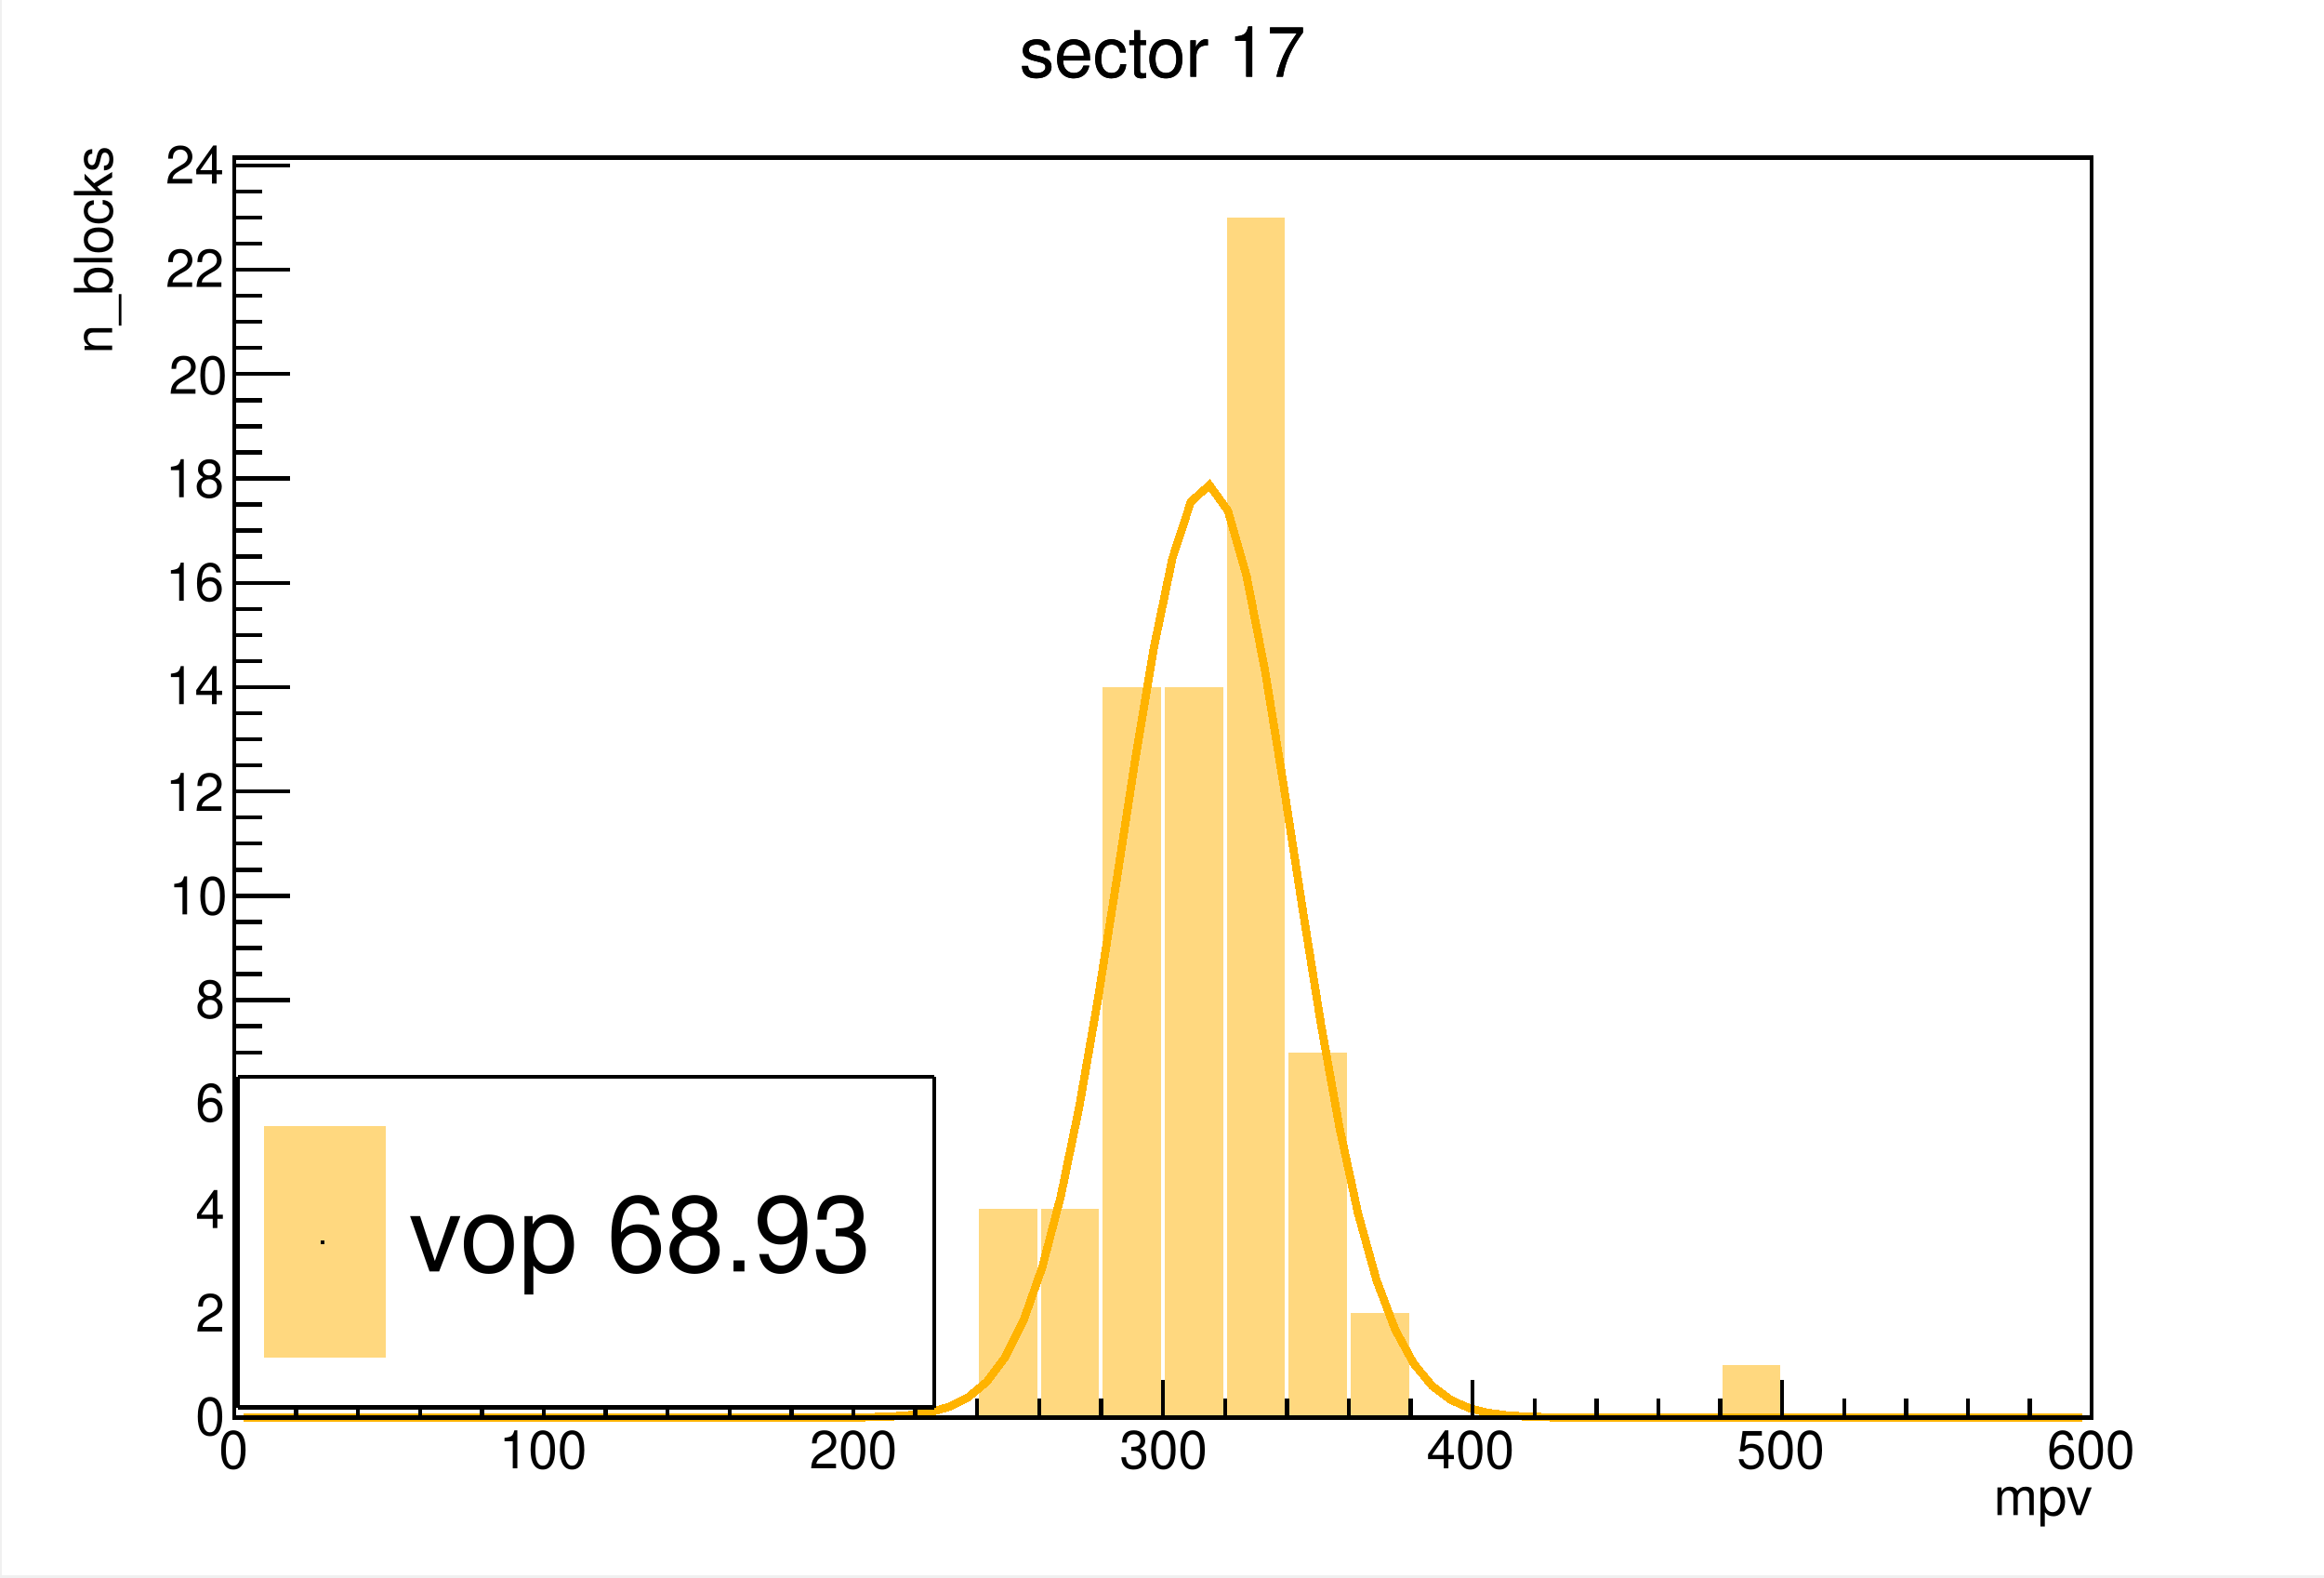
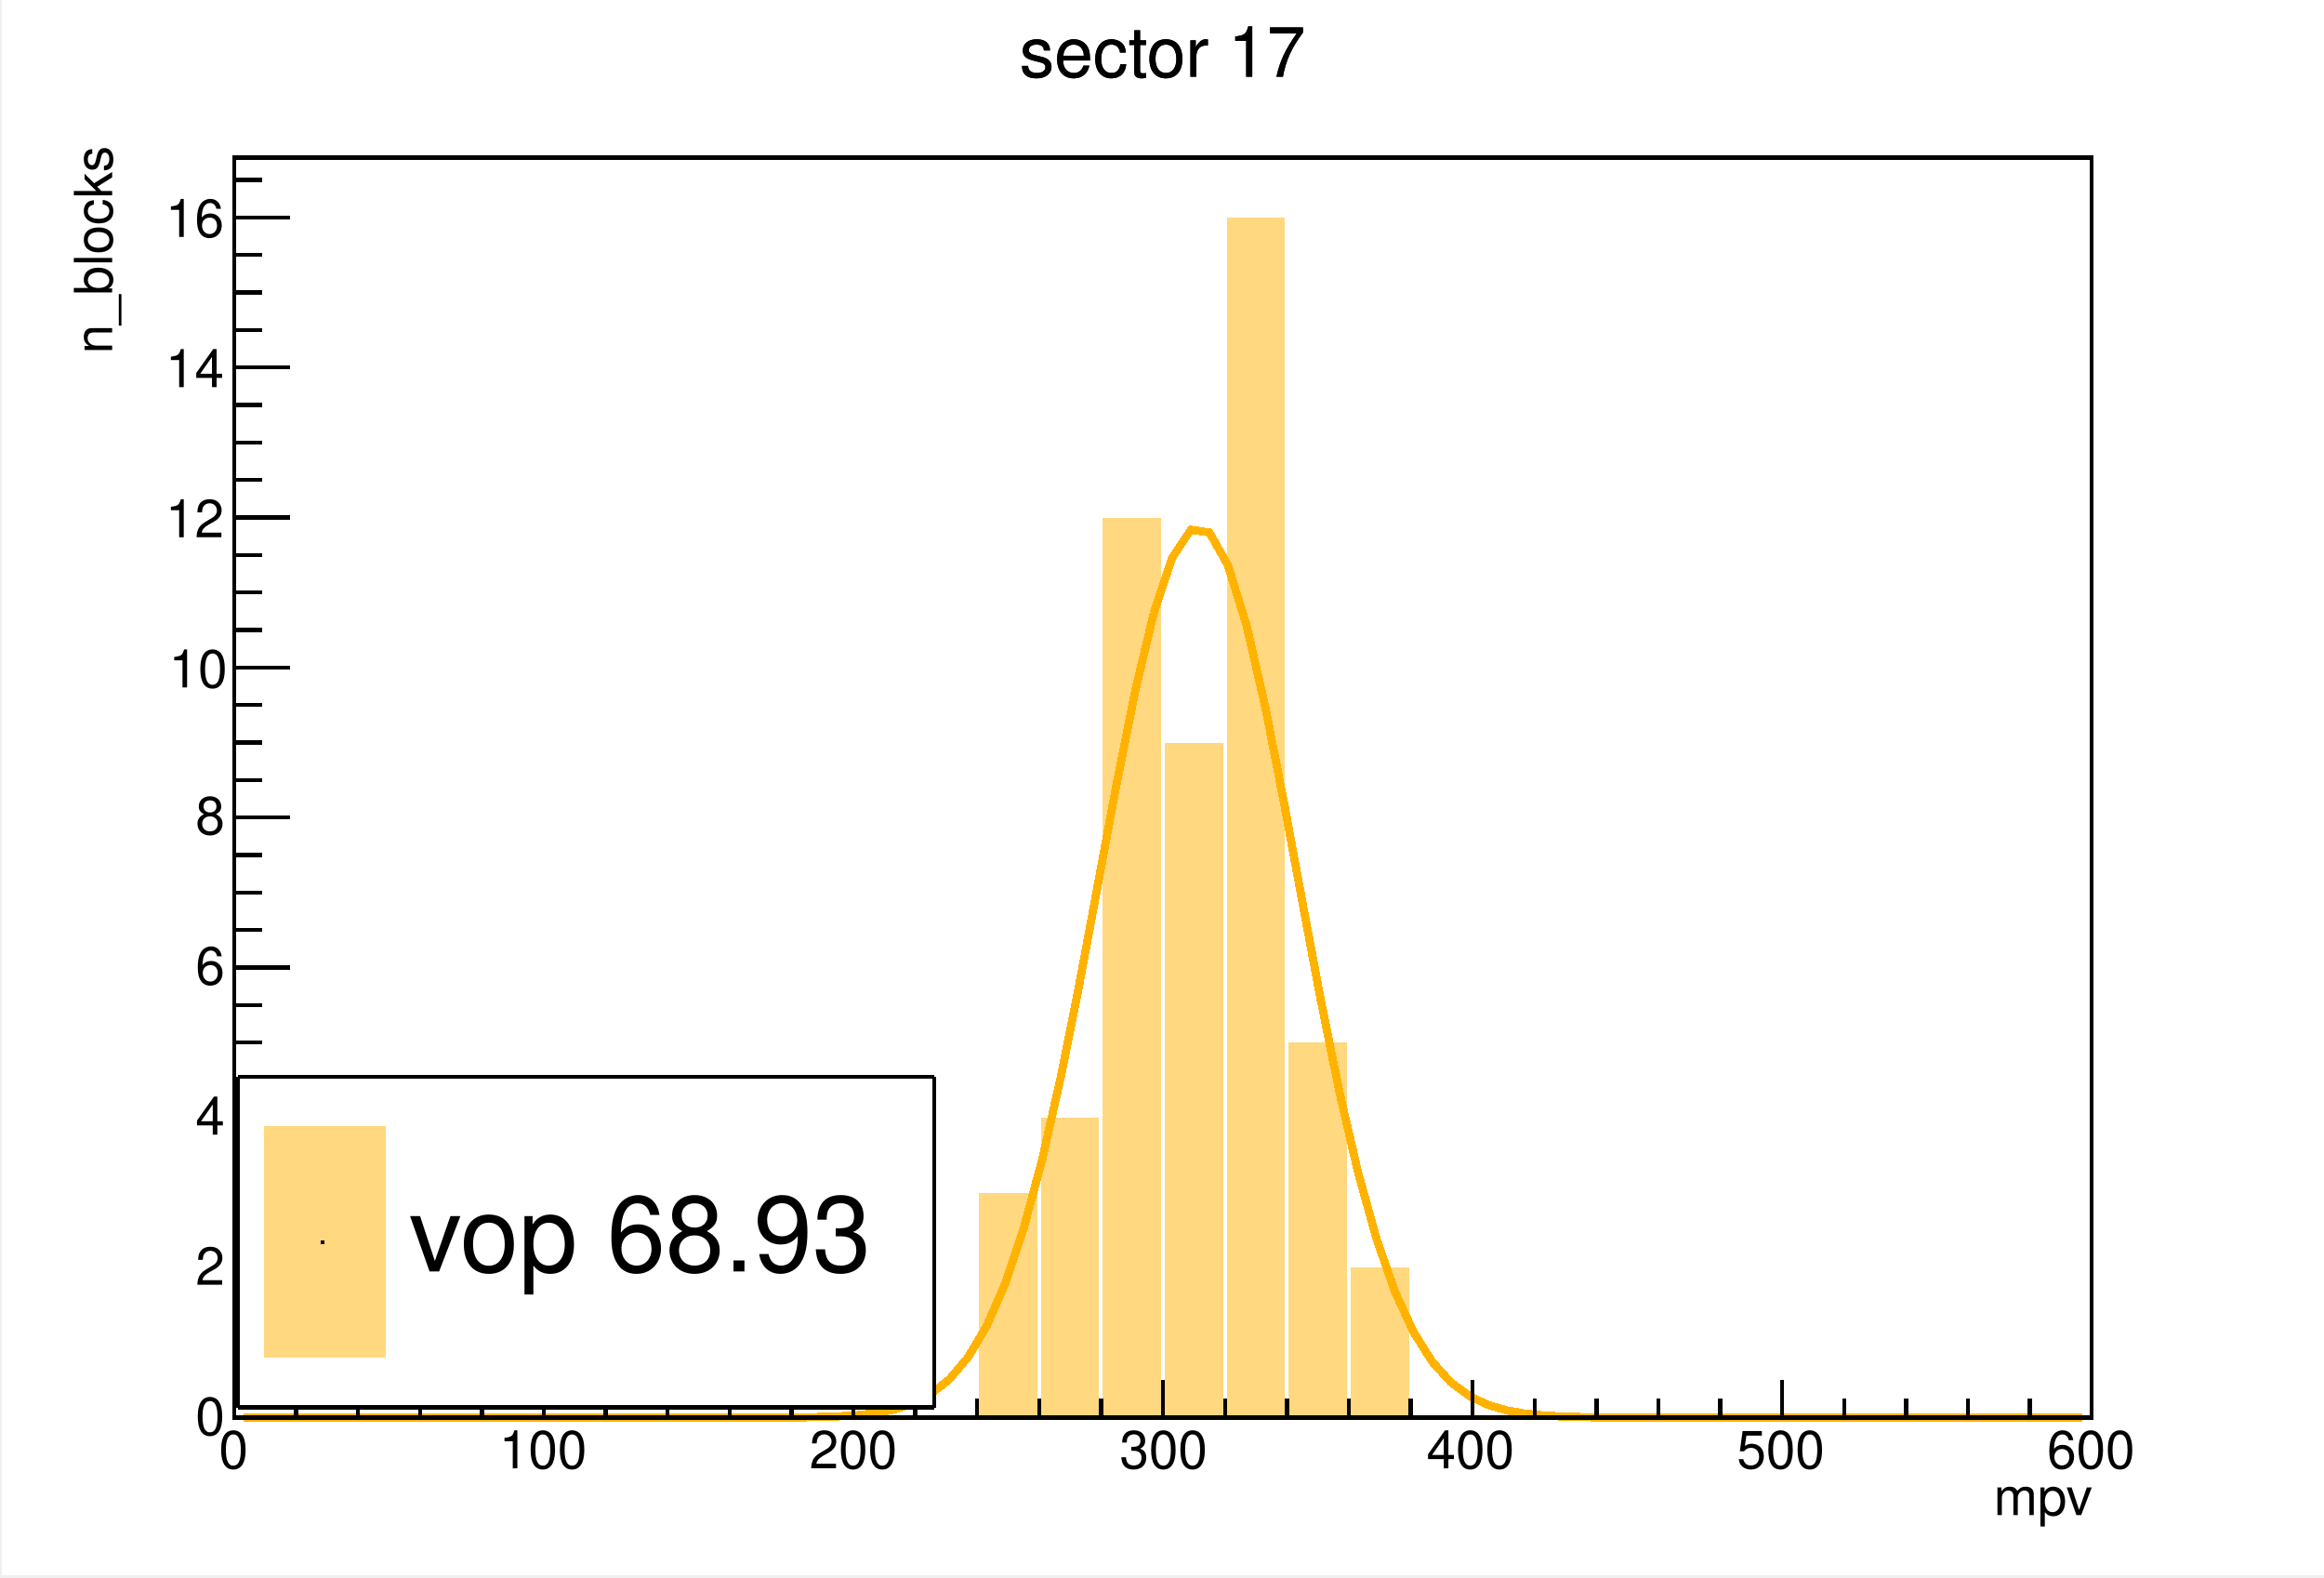
<svg xmlns="http://www.w3.org/2000/svg" width="567.429" height="384.969" viewBox="0 0 567.429 384.969" shape-rendering="crispEdges">
  <defs>
</defs>
  <rect x="0.5" y="0" width="566.929" height="384.469" fill="white" />
  <rect x="57.193" y="38.447" width="453.543" height="307.575" fill="white" />
  <rect x="57.193" y="38.447" width="453.543" height="307.575" fill="none" stroke="black" />
  <path d="M57.193,346.022h 453.543" fill="none" stroke="#000099" />
  <path d="M57.193,346.022h 453.543" fill="none" stroke="black" />
  <path d="M57.193,336.795v 9.227" fill="none" stroke="black" />
  <path d="M72.311,341.409v 4.614" fill="none" stroke="black" />
  <path d="M87.429,341.409v 4.614" fill="none" stroke="black" />
  <path d="M102.547,341.409v 4.614" fill="none" stroke="black" />
  <path d="M117.665,341.409v 4.614" fill="none" stroke="black" />
  <path d="M132.783,336.795v 9.227" fill="none" stroke="black" />
  <path d="M147.902,341.409v 4.614" fill="none" stroke="black" />
  <path d="M163.02,341.409v 4.614" fill="none" stroke="black" />
  <path d="M178.138,341.409v 4.614" fill="none" stroke="black" />
  <path d="M193.256,341.409v 4.614" fill="none" stroke="black" />
  <path d="M208.374,336.795v 9.227" fill="none" stroke="black" />
  <path d="M223.492,341.409v 4.614" fill="none" stroke="black" />
  <path d="M238.61,341.409v 4.614" fill="none" stroke="black" />
  <path d="M253.728,341.409v 4.614" fill="none" stroke="black" />
  <path d="M268.846,341.409v 4.614" fill="none" stroke="black" />
  <path d="M283.965,336.795v 9.227" fill="none" stroke="black" />
  <path d="M299.083,341.409v 4.614" fill="none" stroke="black" />
  <path d="M314.201,341.409v 4.614" fill="none" stroke="black" />
  <path d="M329.319,341.409v 4.614" fill="none" stroke="black" />
  <path d="M344.437,341.409v 4.614" fill="none" stroke="black" />
  <path d="M359.555,336.795v 9.227" fill="none" stroke="black" />
  <path d="M374.673,341.409v 4.614" fill="none" stroke="black" />
  <path d="M389.791,341.409v 4.614" fill="none" stroke="black" />
  <path d="M404.909,341.409v 4.614" fill="none" stroke="black" />
  <path d="M420.028,341.409v 4.614" fill="none" stroke="black" />
  <path d="M435.146,336.795v 9.227" fill="none" stroke="black" />
  <path d="M450.264,341.409v 4.614" fill="none" stroke="black" />
  <path d="M465.382,341.409v 4.614" fill="none" stroke="black" />
  <path d="M480.5,341.409v 4.614" fill="none" stroke="black" />
  <path d="M495.618,341.409v 4.614" fill="none" stroke="black" />
  <path d="M510.736,336.795v 9.227" fill="none" stroke="black" />
  <text xml:space="preserve" x="53.446" y="358.403" fill="black" font-size="12.845" font-family="Helvetica">0</text>
  <text xml:space="preserve" x="121.868" y="358.403" fill="black" font-size="12.845" font-family="Helvetica">100</text>
  <text xml:space="preserve" x="197.622" y="358.403" fill="black" font-size="12.845" font-family="Helvetica">200</text>
  <text xml:space="preserve" x="273.375" y="358.403" fill="black" font-size="12.845" font-family="Helvetica">300</text>
  <text xml:space="preserve" x="348.314" y="358.403" fill="black" font-size="12.845" font-family="Helvetica">400</text>
  <text xml:space="preserve" x="424.068" y="358.403" fill="black" font-size="12.845" font-family="Helvetica">500</text>
  <text xml:space="preserve" x="499.821" y="358.403" fill="black" font-size="12.845" font-family="Helvetica">600</text>
  <text xml:space="preserve" x="486.788" y="369.807" fill="black" font-size="12.845" font-family="Helvetica">mpv</text>
  <path d="M57.193,346.022v -307.575" fill="none" stroke="black" />
  <path d="M70.799,346.022h -13.606" fill="none" stroke="black" />
-   <path d="M63.996,339.654h -6.803" fill="none" stroke="black" />
-   <path d="M63.996,333.286h -6.803" fill="none" stroke="black" />
-   <path d="M63.996,326.918h -6.803" fill="none" stroke="black" />
-   <path d="M70.799,320.55h -13.606" fill="none" stroke="black" />
-   <path d="M63.996,314.182h -6.803" fill="none" stroke="black" />
-   <path d="M63.996,307.814h -6.803" fill="none" stroke="black" />
-   <path d="M63.996,301.446h -6.803" fill="none" stroke="black" />
-   <path d="M70.799,295.078h -13.606" fill="none" stroke="black" />
-   <path d="M63.996,288.71h -6.803" fill="none" stroke="black" />
-   <path d="M63.996,282.342h -6.803" fill="none" stroke="black" />
-   <path d="M63.996,275.974h -6.803" fill="none" stroke="black" />
-   <path d="M70.799,269.606h -13.606" fill="none" stroke="black" />
-   <path d="M63.996,263.238h -6.803" fill="none" stroke="black" />
-   <path d="M63.996,256.87h -6.803" fill="none" stroke="black" />
-   <path d="M63.996,250.502h -6.803" fill="none" stroke="black" />
-   <path d="M70.799,244.134h -13.606" fill="none" stroke="black" />
-   <path d="M63.996,237.766h -6.803" fill="none" stroke="black" />
-   <path d="M63.996,231.398h -6.803" fill="none" stroke="black" />
-   <path d="M63.996,225.03h -6.803" fill="none" stroke="black" />
-   <path d="M70.799,218.662h -13.606" fill="none" stroke="black" />
-   <path d="M63.996,212.294h -6.803" fill="none" stroke="black" />
-   <path d="M63.996,205.926h -6.803" fill="none" stroke="black" />
-   <path d="M63.996,199.558h -6.803" fill="none" stroke="black" />
-   <path d="M70.799,193.19h -13.606" fill="none" stroke="black" />
-   <path d="M63.996,186.822h -6.803" fill="none" stroke="black" />
-   <path d="M63.996,180.454h -6.803" fill="none" stroke="black" />
-   <path d="M63.996,174.086h -6.803" fill="none" stroke="black" />
-   <path d="M70.799,167.718h -13.606" fill="none" stroke="black" />
-   <path d="M63.996,161.35h -6.803" fill="none" stroke="black" />
-   <path d="M63.996,154.982h -6.803" fill="none" stroke="black" />
-   <path d="M63.996,148.614h -6.803" fill="none" stroke="black" />
-   <path d="M70.799,142.246h -13.606" fill="none" stroke="black" />
-   <path d="M63.996,135.878h -6.803" fill="none" stroke="black" />
-   <path d="M63.996,129.51h -6.803" fill="none" stroke="black" />
-   <path d="M63.996,123.142h -6.803" fill="none" stroke="black" />
-   <path d="M70.799,116.774h -13.606" fill="none" stroke="black" />
-   <path d="M63.996,110.406h -6.803" fill="none" stroke="black" />
-   <path d="M63.996,104.038h -6.803" fill="none" stroke="black" />
-   <path d="M63.996,97.669h -6.803" fill="none" stroke="black" />
-   <path d="M70.799,91.302h -13.606" fill="none" stroke="black" />
-   <path d="M63.996,84.933h -6.803" fill="none" stroke="black" />
-   <path d="M63.996,78.565h -6.803" fill="none" stroke="black" />
-   <path d="M63.996,72.197h -6.803" fill="none" stroke="black" />
-   <path d="M70.799,65.829h -13.606" fill="none" stroke="black" />
-   <path d="M63.996,59.461h -6.803" fill="none" stroke="black" />
-   <path d="M63.996,53.093h -6.803" fill="none" stroke="black" />
-   <path d="M63.996,46.725h -6.803" fill="none" stroke="black" />
-   <path d="M70.799,40.357h -13.606" fill="none" stroke="black" />
-   <path d="M70.799,40.357h -13.606" fill="none" stroke="black" />
+   <path d="M63.996,336.868h -6.803" fill="none" stroke="black" />
+   <path d="M63.996,327.714h -6.803" fill="none" stroke="black" />
+   <path d="M63.996,318.56h -6.803" fill="none" stroke="black" />
+   <path d="M70.799,309.406h -13.606" fill="none" stroke="black" />
+   <path d="M63.996,300.252h -6.803" fill="none" stroke="black" />
+   <path d="M63.996,291.098h -6.803" fill="none" stroke="black" />
+   <path d="M63.996,281.944h -6.803" fill="none" stroke="black" />
+   <path d="M70.799,272.79h -13.606" fill="none" stroke="black" />
+   <path d="M63.996,263.636h -6.803" fill="none" stroke="black" />
+   <path d="M63.996,254.482h -6.803" fill="none" stroke="black" />
+   <path d="M63.996,245.328h -6.803" fill="none" stroke="black" />
+   <path d="M70.799,236.174h -13.606" fill="none" stroke="black" />
+   <path d="M63.996,227.02h -6.803" fill="none" stroke="black" />
+   <path d="M63.996,217.866h -6.803" fill="none" stroke="black" />
+   <path d="M63.996,208.712h -6.803" fill="none" stroke="black" />
+   <path d="M70.799,199.558h -13.606" fill="none" stroke="black" />
+   <path d="M63.996,190.404h -6.803" fill="none" stroke="black" />
+   <path d="M63.996,181.25h -6.803" fill="none" stroke="black" />
+   <path d="M63.996,172.096h -6.803" fill="none" stroke="black" />
+   <path d="M70.799,162.942h -13.606" fill="none" stroke="black" />
+   <path d="M63.996,153.788h -6.803" fill="none" stroke="black" />
+   <path d="M63.996,144.634h -6.803" fill="none" stroke="black" />
+   <path d="M63.996,135.48h -6.803" fill="none" stroke="black" />
+   <path d="M70.799,126.326h -13.606" fill="none" stroke="black" />
+   <path d="M63.996,117.172h -6.803" fill="none" stroke="black" />
+   <path d="M63.996,108.018h -6.803" fill="none" stroke="black" />
+   <path d="M63.996,98.864h -6.803" fill="none" stroke="black" />
+   <path d="M70.799,89.71h -13.606" fill="none" stroke="black" />
+   <path d="M63.996,80.555h -6.803" fill="none" stroke="black" />
+   <path d="M63.996,71.401h -6.803" fill="none" stroke="black" />
+   <path d="M63.996,62.247h -6.803" fill="none" stroke="black" />
+   <path d="M70.799,53.093h -13.606" fill="none" stroke="black" />
+   <path d="M70.799,53.093h -13.606" fill="none" stroke="black" />
+   <path d="M63.996,43.939h -6.803" fill="none" stroke="black" />
  <text xml:space="preserve" x="47.744" y="350.258" fill="black" font-size="12.845" font-family="Helvetica">0</text>
-   <text xml:space="preserve" x="47.744" y="325.007" fill="black" font-size="12.845" font-family="Helvetica">2</text>
-   <text xml:space="preserve" x="47.744" y="299.756" fill="black" font-size="12.845" font-family="Helvetica">4</text>
-   <text xml:space="preserve" x="47.744" y="273.69" fill="black" font-size="12.845" font-family="Helvetica">6</text>
-   <text xml:space="preserve" x="47.744" y="248.439" fill="black" font-size="12.845" font-family="Helvetica">8</text>
-   <text xml:space="preserve" x="41.228" y="223.188" fill="black" font-size="12.845" font-family="Helvetica">10</text>
-   <text xml:space="preserve" x="40.413" y="197.936" fill="black" font-size="12.845" font-family="Helvetica">12</text>
-   <text xml:space="preserve" x="40.413" y="171.871" fill="black" font-size="12.845" font-family="Helvetica">14</text>
-   <text xml:space="preserve" x="40.413" y="146.62" fill="black" font-size="12.845" font-family="Helvetica">16</text>
-   <text xml:space="preserve" x="40.413" y="121.368" fill="black" font-size="12.845" font-family="Helvetica">18</text>
-   <text xml:space="preserve" x="41.228" y="96.117" fill="black" font-size="12.845" font-family="Helvetica">20</text>
-   <text xml:space="preserve" x="40.413" y="70.052" fill="black" font-size="12.845" font-family="Helvetica">22</text>
-   <text xml:space="preserve" x="40.413" y="44.8" fill="black" font-size="12.845" font-family="Helvetica">24</text>
+   <text xml:space="preserve" x="47.744" y="313.603" fill="black" font-size="12.845" font-family="Helvetica">2</text>
+   <text xml:space="preserve" x="47.744" y="276.948" fill="black" font-size="12.845" font-family="Helvetica">4</text>
+   <text xml:space="preserve" x="47.744" y="240.293" fill="black" font-size="12.845" font-family="Helvetica">6</text>
+   <text xml:space="preserve" x="47.744" y="203.638" fill="black" font-size="12.845" font-family="Helvetica">8</text>
+   <text xml:space="preserve" x="41.228" y="167.798" fill="black" font-size="12.845" font-family="Helvetica">10</text>
+   <text xml:space="preserve" x="40.413" y="131.143" fill="black" font-size="12.845" font-family="Helvetica">12</text>
+   <text xml:space="preserve" x="40.413" y="94.488" fill="black" font-size="12.845" font-family="Helvetica">14</text>
+   <text xml:space="preserve" x="40.413" y="57.833" fill="black" font-size="12.845" font-family="Helvetica">16</text>
  <g transform="rotate(-90,27.3803,86.3427)">
    <text xml:space="preserve" x="27.38" y="86.343" fill="black" font-size="12.845" font-family="Helvetica">n_blocks</text>
  </g>
  <text xml:space="preserve" x="248.939" y="18.735" fill="black" font-size="16.99" font-family="Helvetica">sector 17</text>
  <rect x="57.647" y="346.022" width="14.211" height="0" fill="#ffb300" fill-opacity="0.50" stroke-opacity="0.50" />
  <rect x="72.765" y="346.022" width="14.211" height="0" fill="#ffb300" fill-opacity="0.50" stroke-opacity="0.50" />
  <rect x="87.883" y="346.022" width="14.211" height="0" fill="#ffb300" fill-opacity="0.50" stroke-opacity="0.50" />
  <rect x="103.001" y="346.022" width="14.211" height="0" fill="#ffb300" fill-opacity="0.50" stroke-opacity="0.50" />
  <rect x="118.119" y="346.022" width="14.211" height="0" fill="#ffb300" fill-opacity="0.50" stroke-opacity="0.50" />
  <rect x="133.237" y="346.022" width="14.211" height="0" fill="#ffb300" fill-opacity="0.50" stroke-opacity="0.50" />
  <rect x="148.355" y="346.022" width="14.211" height="0" fill="#ffb300" fill-opacity="0.50" stroke-opacity="0.50" />
  <rect x="163.473" y="346.022" width="14.211" height="0" fill="#ffb300" fill-opacity="0.50" stroke-opacity="0.50" />
  <rect x="178.591" y="346.022" width="14.211" height="0" fill="#ffb300" fill-opacity="0.50" stroke-opacity="0.50" />
  <rect x="193.709" y="346.022" width="14.211" height="0" fill="#ffb300" fill-opacity="0.50" stroke-opacity="0.50" />
  <rect x="208.828" y="346.022" width="14.211" height="0" fill="#ffb300" fill-opacity="0.50" stroke-opacity="0.50" />
  <rect x="223.946" y="346.022" width="14.211" height="0" fill="#ffb300" fill-opacity="0.50" stroke-opacity="0.50" />
-   <rect x="239.064" y="295.078" width="14.211" height="50.944" fill="#ffb300" fill-opacity="0.50" stroke-opacity="0.50" />
-   <rect x="254.182" y="295.078" width="14.211" height="50.944" fill="#ffb300" fill-opacity="0.50" stroke-opacity="0.50" />
-   <rect x="269.3" y="167.718" width="14.211" height="178.305" fill="#ffb300" fill-opacity="0.50" stroke-opacity="0.50" />
-   <rect x="284.418" y="167.718" width="14.211" height="178.305" fill="#ffb300" fill-opacity="0.50" stroke-opacity="0.50" />
+   <rect x="239.064" y="291.098" width="14.211" height="54.924" fill="#ffb300" fill-opacity="0.50" stroke-opacity="0.50" />
+   <rect x="254.182" y="272.79" width="14.211" height="73.232" fill="#ffb300" fill-opacity="0.50" stroke-opacity="0.50" />
+   <rect x="269.3" y="126.326" width="14.211" height="219.697" fill="#ffb300" fill-opacity="0.50" stroke-opacity="0.50" />
+   <rect x="284.418" y="181.25" width="14.211" height="164.773" fill="#ffb300" fill-opacity="0.50" stroke-opacity="0.50" />
  <rect x="299.536" y="53.093" width="14.211" height="292.929" fill="#ffb300" fill-opacity="0.50" stroke-opacity="0.50" />
-   <rect x="314.654" y="256.87" width="14.211" height="89.152" fill="#ffb300" fill-opacity="0.50" stroke-opacity="0.50" />
-   <rect x="329.772" y="320.55" width="14.211" height="25.472" fill="#ffb300" fill-opacity="0.50" stroke-opacity="0.50" />
+   <rect x="314.654" y="254.482" width="14.211" height="91.54" fill="#ffb300" fill-opacity="0.50" stroke-opacity="0.50" />
+   <rect x="329.772" y="309.406" width="14.211" height="36.616" fill="#ffb300" fill-opacity="0.50" stroke-opacity="0.50" />
  <rect x="344.891" y="346.022" width="14.211" height="0" fill="#ffb300" fill-opacity="0.50" stroke-opacity="0.50" />
  <rect x="360.009" y="346.022" width="14.211" height="0" fill="#ffb300" fill-opacity="0.50" stroke-opacity="0.50" />
  <rect x="375.127" y="346.022" width="14.211" height="0" fill="#ffb300" fill-opacity="0.50" stroke-opacity="0.50" />
  <rect x="390.245" y="346.022" width="14.211" height="0" fill="#ffb300" fill-opacity="0.50" stroke-opacity="0.50" />
  <rect x="405.363" y="346.022" width="14.211" height="0" fill="#ffb300" fill-opacity="0.50" stroke-opacity="0.50" />
-   <rect x="420.481" y="333.286" width="14.211" height="12.736" fill="#ffb300" fill-opacity="0.50" stroke-opacity="0.50" />
+   <rect x="420.481" y="346.022" width="14.211" height="0" fill="#ffb300" fill-opacity="0.50" stroke-opacity="0.50" />
  <rect x="435.599" y="346.022" width="14.211" height="0" fill="#ffb300" fill-opacity="0.50" stroke-opacity="0.50" />
  <rect x="450.717" y="346.022" width="14.211" height="0" fill="#ffb300" fill-opacity="0.50" stroke-opacity="0.50" />
  <rect x="465.835" y="346.022" width="14.211" height="0" fill="#ffb300" fill-opacity="0.50" stroke-opacity="0.50" />
  <rect x="480.954" y="346.022" width="14.211" height="0" fill="#ffb300" fill-opacity="0.50" stroke-opacity="0.50" />
  <rect x="496.072" y="346.022" width="14.211" height="0" fill="#ffb300" fill-opacity="0.50" stroke-opacity="0.50" />
-   <path d="M59.461,346.022h 145.134l 4.535, -0.06l 4.535, -0.08l 4.535, -0.173l 4.535, -0.355l 4.535, -0.692l 4.535, -1.284l 4.535, -2.263l 4.535, -3.79l 4.535, -6.022l 4.535, -9.066l 4.535, -12.915l  4.535, -17.372l 4.535, -21.999l 4.535, -26.118l 4.535, -28.887l 4.535, -29.464l 4.535, -27.21" fill="none" stroke="#ffb300" stroke-width="2" />
-   <path d="M281.697,158.271l 4.535, -21.91l 4.535, -13.898l 4.535, -4.058l 4.535, 6.33l 4.535, 15.866l 4.535, 23.337l 4.535, 27.971l 4.535, 29.563l 4.535, 28.436l 4.535, 25.292l 4.535, 20.992l 4.535, 16.352l  4.535, 12.001l 4.535, 8.321l 4.535, 5.461l 4.535, 3.397l 4.535, 2.005l 4.535, 1.125l 4.535, 0.599l 4.535, 0.304l 4.535, 0.147l 4.535, 0.067l 4.535, 0.049h 117.921" fill="none" stroke="#ffb300" stroke-width="2" />
+   <path d="M59.461,346.022h 126.992l 4.535, -0.033l 4.535, -0.038l 4.535, -0.077l 4.535, -0.15l 4.535, -0.28l 4.535, -0.504l 4.535, -0.874l 4.535, -1.457l 4.535, -2.338l 4.535, -3.605l 4.535,  -5.341l 4.535, -7.596l 4.535, -10.359l 4.535, -13.529l 4.535, -16.89l 4.535, -20.105l 4.535, -22.744l 4.535, -24.328l 4.535, -24.41l 4.535, -22.674l 4.535, -19.009" fill="none" stroke="#ffb300" stroke-width="2" />
+   <path d="M281.697,149.678l 4.535, -13.575l 4.535, -6.801l 4.535, 0.669l 4.535, 8.069l 4.535, 14.649l 4.535, 19.794l 4.535, 23.121l 4.535, 24.521l 4.535, 24.145l 4.535, 22.341l 4.535, 19.566l 4.535, 16.295l 4.535,  12.947l 4.535, 9.837l 4.535, 7.159l 4.535, 4.997l 4.535, 3.349l 4.535, 2.157l 4.535, 1.335l 4.535, 0.795l 4.535, 0.456l 4.535, 0.252l 4.535, 0.134l 4.535, 0.068l 4.535, 0.063h 108.85" fill="none" stroke="#ffb300" stroke-width="2" />
  <path d="M503.933,346.022h 4.535" fill="none" stroke="#ffb300" stroke-width="2" />
  <path d="M57.193,346.022h 453.543" fill="none" stroke="black" />
  <path d="M57.193,336.795v 9.227" fill="none" stroke="black" />
  <path d="M72.311,341.409v 4.614" fill="none" stroke="black" />
  <path d="M87.429,341.409v 4.614" fill="none" stroke="black" />
  <path d="M102.547,341.409v 4.614" fill="none" stroke="black" />
  <path d="M117.665,341.409v 4.614" fill="none" stroke="black" />
  <path d="M132.783,336.795v 9.227" fill="none" stroke="black" />
  <path d="M147.902,341.409v 4.614" fill="none" stroke="black" />
  <path d="M163.02,341.409v 4.614" fill="none" stroke="black" />
  <path d="M178.138,341.409v 4.614" fill="none" stroke="black" />
  <path d="M193.256,341.409v 4.614" fill="none" stroke="black" />
  <path d="M208.374,336.795v 9.227" fill="none" stroke="black" />
  <path d="M223.492,341.409v 4.614" fill="none" stroke="black" />
  <path d="M238.61,341.409v 4.614" fill="none" stroke="black" />
  <path d="M253.728,341.409v 4.614" fill="none" stroke="black" />
  <path d="M268.846,341.409v 4.614" fill="none" stroke="black" />
  <path d="M283.965,336.795v 9.227" fill="none" stroke="black" />
  <path d="M299.083,341.409v 4.614" fill="none" stroke="black" />
  <path d="M314.201,341.409v 4.614" fill="none" stroke="black" />
  <path d="M329.319,341.409v 4.614" fill="none" stroke="black" />
  <path d="M344.437,341.409v 4.614" fill="none" stroke="black" />
  <path d="M359.555,336.795v 9.227" fill="none" stroke="black" />
  <path d="M374.673,341.409v 4.614" fill="none" stroke="black" />
  <path d="M389.791,341.409v 4.614" fill="none" stroke="black" />
  <path d="M404.909,341.409v 4.614" fill="none" stroke="black" />
  <path d="M420.028,341.409v 4.614" fill="none" stroke="black" />
  <path d="M435.146,336.795v 9.227" fill="none" stroke="black" />
  <path d="M450.264,341.409v 4.614" fill="none" stroke="black" />
  <path d="M465.382,341.409v 4.614" fill="none" stroke="black" />
  <path d="M480.5,341.409v 4.614" fill="none" stroke="black" />
  <path d="M495.618,341.409v 4.614" fill="none" stroke="black" />
  <path d="M510.736,336.795v 9.227" fill="none" stroke="black" />
  <path d="M57.193,346.022v -307.575" fill="none" stroke="black" />
  <path d="M70.799,346.022h -13.606" fill="none" stroke="black" />
-   <path d="M63.996,339.654h -6.803" fill="none" stroke="black" />
-   <path d="M63.996,333.286h -6.803" fill="none" stroke="black" />
-   <path d="M63.996,326.918h -6.803" fill="none" stroke="black" />
-   <path d="M70.799,320.55h -13.606" fill="none" stroke="black" />
-   <path d="M63.996,314.182h -6.803" fill="none" stroke="black" />
-   <path d="M63.996,307.814h -6.803" fill="none" stroke="black" />
-   <path d="M63.996,301.446h -6.803" fill="none" stroke="black" />
-   <path d="M70.799,295.078h -13.606" fill="none" stroke="black" />
-   <path d="M63.996,288.71h -6.803" fill="none" stroke="black" />
-   <path d="M63.996,282.342h -6.803" fill="none" stroke="black" />
-   <path d="M63.996,275.974h -6.803" fill="none" stroke="black" />
-   <path d="M70.799,269.606h -13.606" fill="none" stroke="black" />
-   <path d="M63.996,263.238h -6.803" fill="none" stroke="black" />
-   <path d="M63.996,256.87h -6.803" fill="none" stroke="black" />
-   <path d="M63.996,250.502h -6.803" fill="none" stroke="black" />
-   <path d="M70.799,244.134h -13.606" fill="none" stroke="black" />
-   <path d="M63.996,237.766h -6.803" fill="none" stroke="black" />
-   <path d="M63.996,231.398h -6.803" fill="none" stroke="black" />
-   <path d="M63.996,225.03h -6.803" fill="none" stroke="black" />
-   <path d="M70.799,218.662h -13.606" fill="none" stroke="black" />
-   <path d="M63.996,212.294h -6.803" fill="none" stroke="black" />
-   <path d="M63.996,205.926h -6.803" fill="none" stroke="black" />
-   <path d="M63.996,199.558h -6.803" fill="none" stroke="black" />
-   <path d="M70.799,193.19h -13.606" fill="none" stroke="black" />
-   <path d="M63.996,186.822h -6.803" fill="none" stroke="black" />
-   <path d="M63.996,180.454h -6.803" fill="none" stroke="black" />
-   <path d="M63.996,174.086h -6.803" fill="none" stroke="black" />
-   <path d="M70.799,167.718h -13.606" fill="none" stroke="black" />
-   <path d="M63.996,161.35h -6.803" fill="none" stroke="black" />
-   <path d="M63.996,154.982h -6.803" fill="none" stroke="black" />
-   <path d="M63.996,148.614h -6.803" fill="none" stroke="black" />
-   <path d="M70.799,142.246h -13.606" fill="none" stroke="black" />
-   <path d="M63.996,135.878h -6.803" fill="none" stroke="black" />
-   <path d="M63.996,129.51h -6.803" fill="none" stroke="black" />
-   <path d="M63.996,123.142h -6.803" fill="none" stroke="black" />
-   <path d="M70.799,116.774h -13.606" fill="none" stroke="black" />
-   <path d="M63.996,110.406h -6.803" fill="none" stroke="black" />
-   <path d="M63.996,104.038h -6.803" fill="none" stroke="black" />
-   <path d="M63.996,97.669h -6.803" fill="none" stroke="black" />
-   <path d="M70.799,91.302h -13.606" fill="none" stroke="black" />
-   <path d="M63.996,84.933h -6.803" fill="none" stroke="black" />
-   <path d="M63.996,78.565h -6.803" fill="none" stroke="black" />
-   <path d="M63.996,72.197h -6.803" fill="none" stroke="black" />
-   <path d="M70.799,65.829h -13.606" fill="none" stroke="black" />
-   <path d="M63.996,59.461h -6.803" fill="none" stroke="black" />
-   <path d="M63.996,53.093h -6.803" fill="none" stroke="black" />
-   <path d="M63.996,46.725h -6.803" fill="none" stroke="black" />
-   <path d="M70.799,40.357h -13.606" fill="none" stroke="black" />
-   <path d="M70.799,40.357h -13.606" fill="none" stroke="black" />
+   <path d="M63.996,336.868h -6.803" fill="none" stroke="black" />
+   <path d="M63.996,327.714h -6.803" fill="none" stroke="black" />
+   <path d="M63.996,318.56h -6.803" fill="none" stroke="black" />
+   <path d="M70.799,309.406h -13.606" fill="none" stroke="black" />
+   <path d="M63.996,300.252h -6.803" fill="none" stroke="black" />
+   <path d="M63.996,291.098h -6.803" fill="none" stroke="black" />
+   <path d="M63.996,281.944h -6.803" fill="none" stroke="black" />
+   <path d="M70.799,272.79h -13.606" fill="none" stroke="black" />
+   <path d="M63.996,263.636h -6.803" fill="none" stroke="black" />
+   <path d="M63.996,254.482h -6.803" fill="none" stroke="black" />
+   <path d="M63.996,245.328h -6.803" fill="none" stroke="black" />
+   <path d="M70.799,236.174h -13.606" fill="none" stroke="black" />
+   <path d="M63.996,227.02h -6.803" fill="none" stroke="black" />
+   <path d="M63.996,217.866h -6.803" fill="none" stroke="black" />
+   <path d="M63.996,208.712h -6.803" fill="none" stroke="black" />
+   <path d="M70.799,199.558h -13.606" fill="none" stroke="black" />
+   <path d="M63.996,190.404h -6.803" fill="none" stroke="black" />
+   <path d="M63.996,181.25h -6.803" fill="none" stroke="black" />
+   <path d="M63.996,172.096h -6.803" fill="none" stroke="black" />
+   <path d="M70.799,162.942h -13.606" fill="none" stroke="black" />
+   <path d="M63.996,153.788h -6.803" fill="none" stroke="black" />
+   <path d="M63.996,144.634h -6.803" fill="none" stroke="black" />
+   <path d="M63.996,135.48h -6.803" fill="none" stroke="black" />
+   <path d="M70.799,126.326h -13.606" fill="none" stroke="black" />
+   <path d="M63.996,117.172h -6.803" fill="none" stroke="black" />
+   <path d="M63.996,108.018h -6.803" fill="none" stroke="black" />
+   <path d="M63.996,98.864h -6.803" fill="none" stroke="black" />
+   <path d="M70.799,89.71h -13.606" fill="none" stroke="black" />
+   <path d="M63.996,80.555h -6.803" fill="none" stroke="black" />
+   <path d="M63.996,71.401h -6.803" fill="none" stroke="black" />
+   <path d="M63.996,62.247h -6.803" fill="none" stroke="black" />
+   <path d="M70.799,53.093h -13.606" fill="none" stroke="black" />
+   <path d="M70.799,53.093h -13.606" fill="none" stroke="black" />
+   <path d="M63.996,43.939h -6.803" fill="none" stroke="black" />
  <rect x="58.014" y="262.83" width="170.079" height="80.739" fill="white" />
  <path d="M58.014,343.568h 170.079" fill="none" stroke="black" />
  <path d="M228.093,343.568v -80.739" fill="none" stroke="black" />
  <path d="M228.093,262.83h -170.079" fill="none" stroke="black" />
  <path d="M58.014,262.83v 80.739" fill="none" stroke="black" />
  <text xml:space="preserve" x="99.876" y="310.345" fill="black" font-size="25.785" font-family="Helvetica">vop 68.93</text>
  <path d="M64.392,331.457h 29.764v -56.517h -29.764z" fill="#ffb300" fill-opacity="0.50" stroke-opacity="0.50" />
  <path d="M64.392,303.199h 29.764" fill="none" stroke="#ffb300" fill-opacity="0.00" stroke-opacity="0.00" />
  <g stroke="black" stroke-width="1" fill="none">
    <line x1="78.274" y1="303.199" x2="79.274" y2="303.199" />
  </g>
  <text xml:space="preserve" x="248.939" y="18.735" fill="black" font-size="16.99" font-family="Helvetica">sector 17</text>
</svg>
